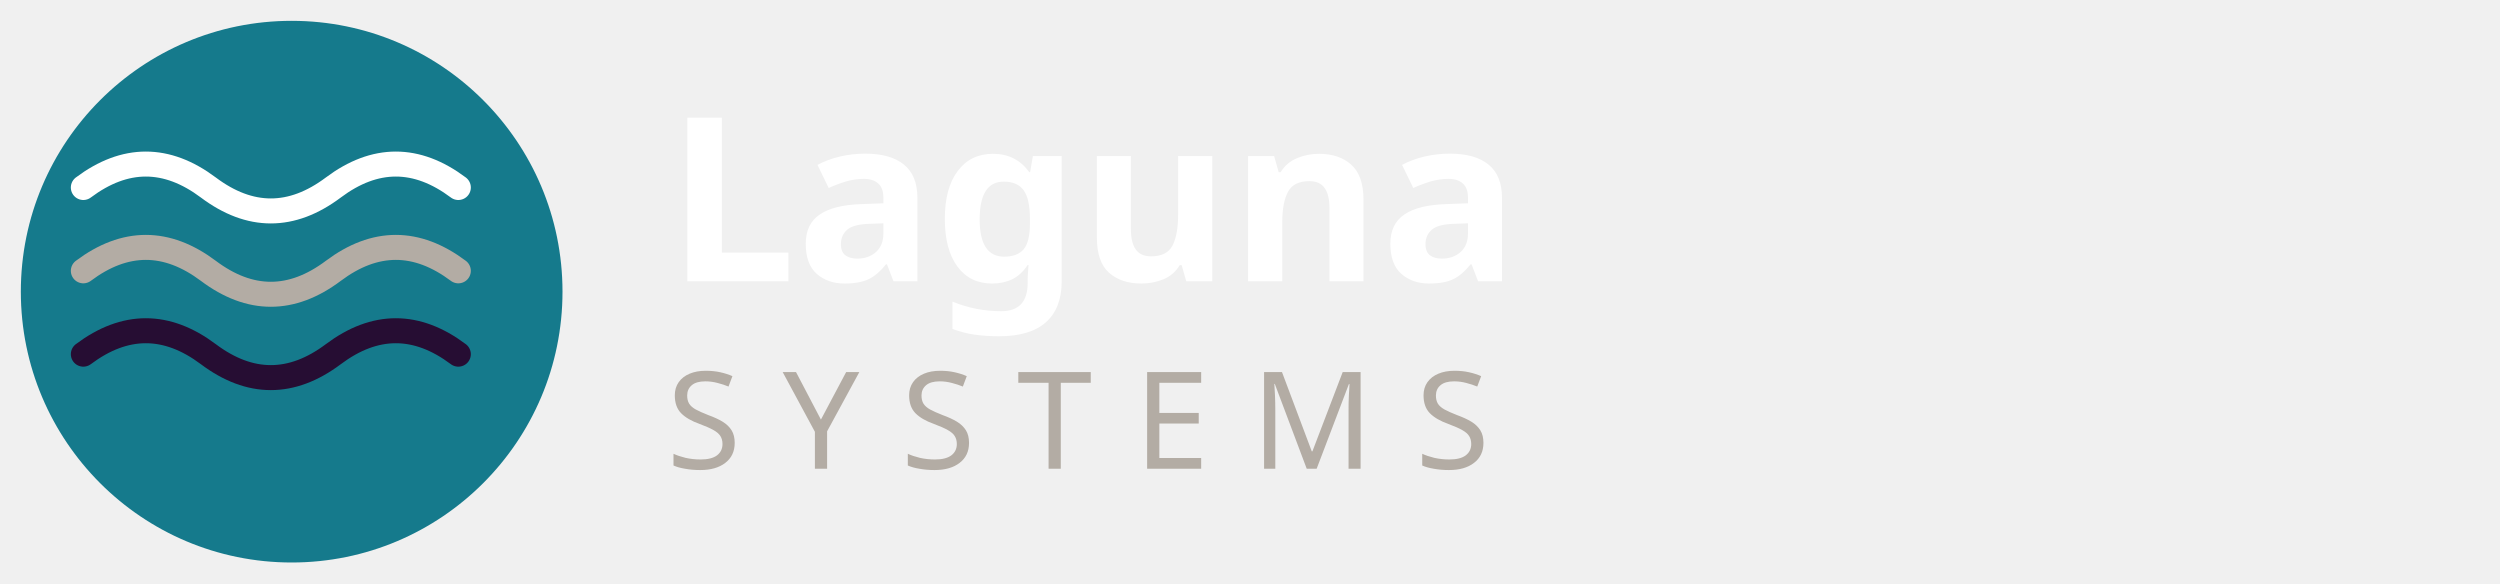
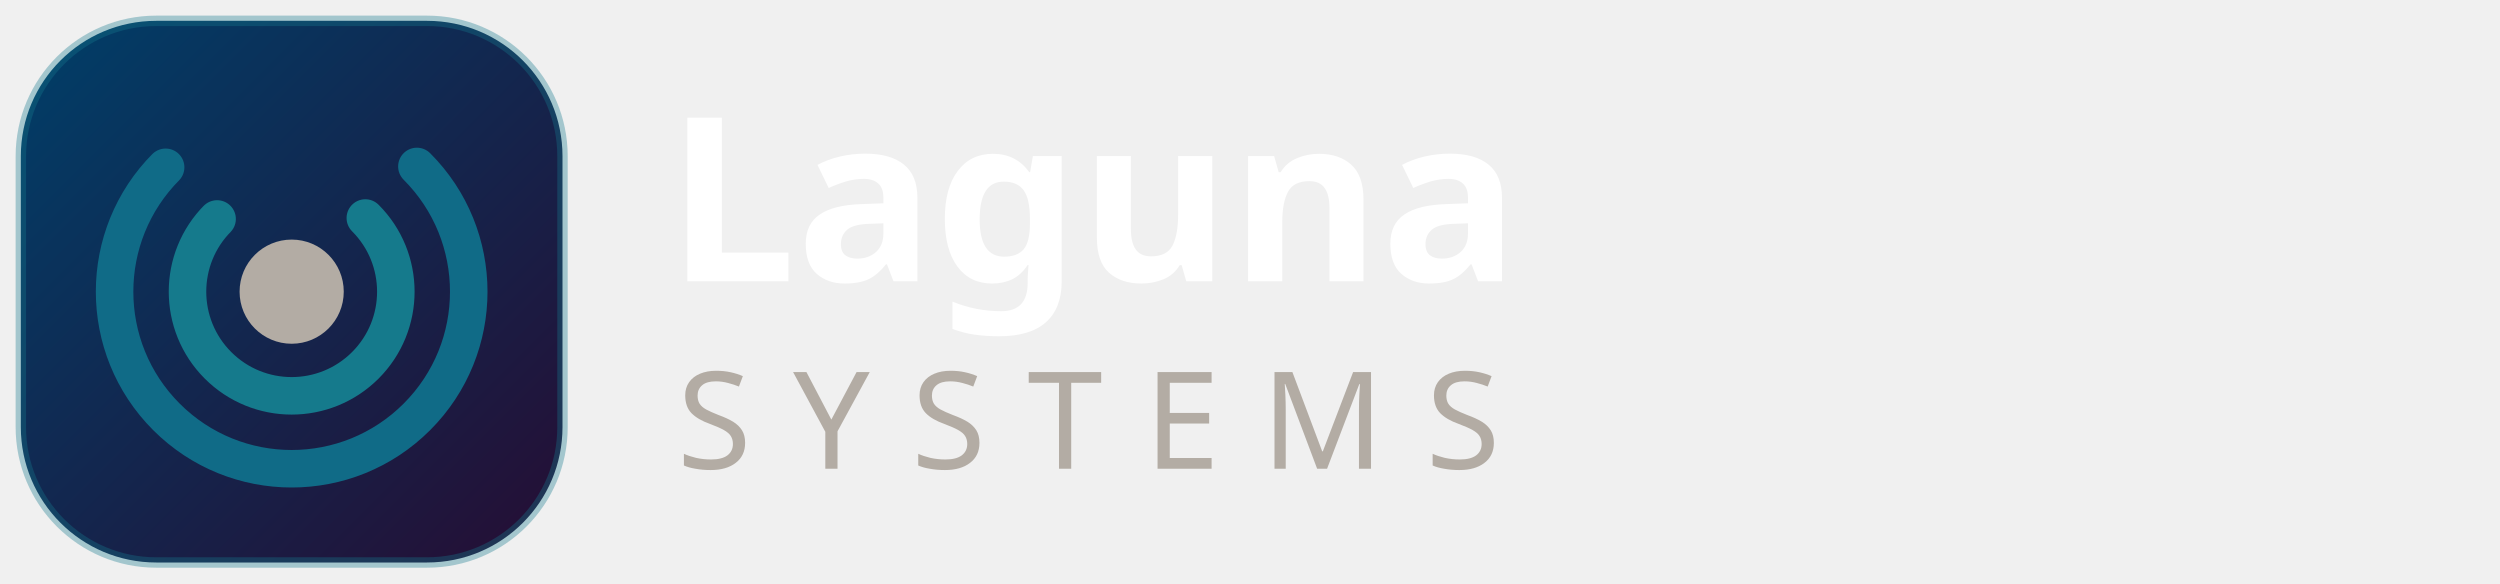
<svg xmlns="http://www.w3.org/2000/svg" width="240" height="56" viewBox="0 0 240 56" fill="none" role="img" aria-label="Laguna Systems">
-   <g>
-     <circle cx="28" cy="28" r="26" fill="#157A8C" />
-     <path d="M8 34c4-3 8-3 12 0s8 3 12 0 8-3 12 0" stroke="#260D33" stroke-width="2.4" stroke-linecap="round" fill="none" />
-     <path d="M8 26c4-3 8-3 12 0s8 3 12 0 8-3 12 0" stroke="#B3ACA4" stroke-width="2.4" stroke-linecap="round" fill="none" />
-     <path d="M8 18c4-3 8-3 12 0s8 3 12 0 8-3 12 0" stroke="#ffffff" stroke-width="2.4" stroke-linecap="round" fill="none" />
+   <defs>
+     <linearGradient id="logo-light-bg" x1="0" y1="0" x2="1" y2="1">
+       <stop offset="0" stop-color="#003F69" />
+       <stop offset="1" stop-color="#260D33" />
+     </linearGradient>
+   </defs>
+   <rect x="2" y="2" width="52" height="52" rx="13" fill="url(#logo-light-bg)" stroke="#157A8C" stroke-width="1" stroke-opacity="0.35" />
+   <g transform="rotate(-45 28 28)" fill="none" stroke-linecap="round">
+     <circle cx="28" cy="28" r="17" stroke="#106B87" stroke-width="3.6" stroke-dasharray="80 27" />
+     <circle cx="28" cy="28" r="10" stroke="#157A8C" stroke-width="3.6" stroke-dasharray="47 16" />
  </g>
+   <circle cx="28" cy="28" r="5" fill="#B3ACA4" />
  <text x="64" y="27" font-family="'Poppins','Segoe UI',sans-serif" font-size="22" font-weight="700" fill="#ffffff">Laguna</text>
-   <text x="64" y="45" font-family="'Poppins','Segoe UI',sans-serif" font-size="13" font-weight="500" letter-spacing="4" fill="#B3ACA4">SYSTEMS</text>
+   <text x="65" y="45" font-family="'Poppins','Segoe UI',sans-serif" font-size="13" font-weight="500" letter-spacing="4" fill="#B3ACA4">SYSTEMS</text>
</svg>
